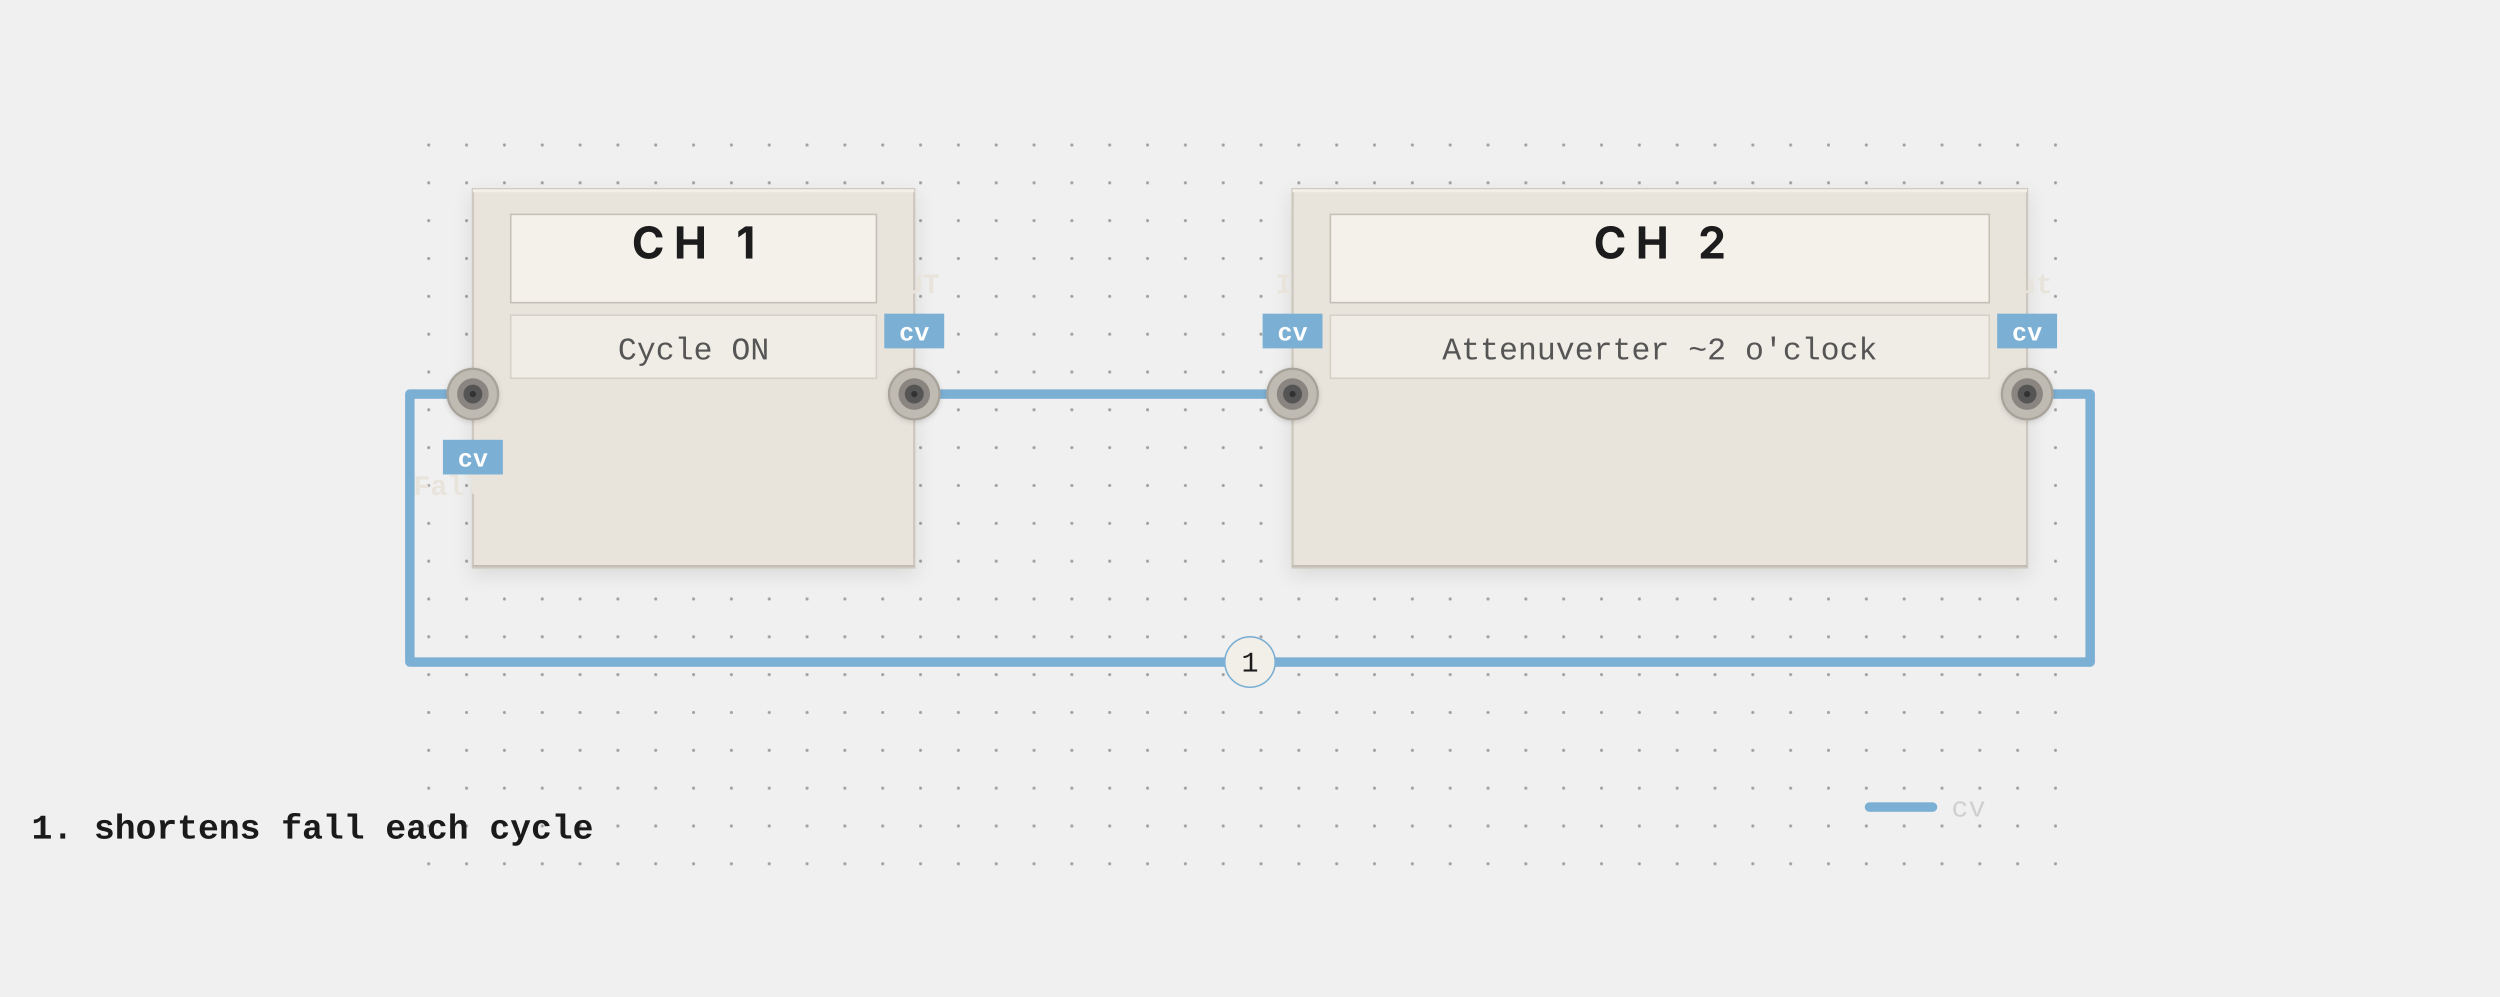
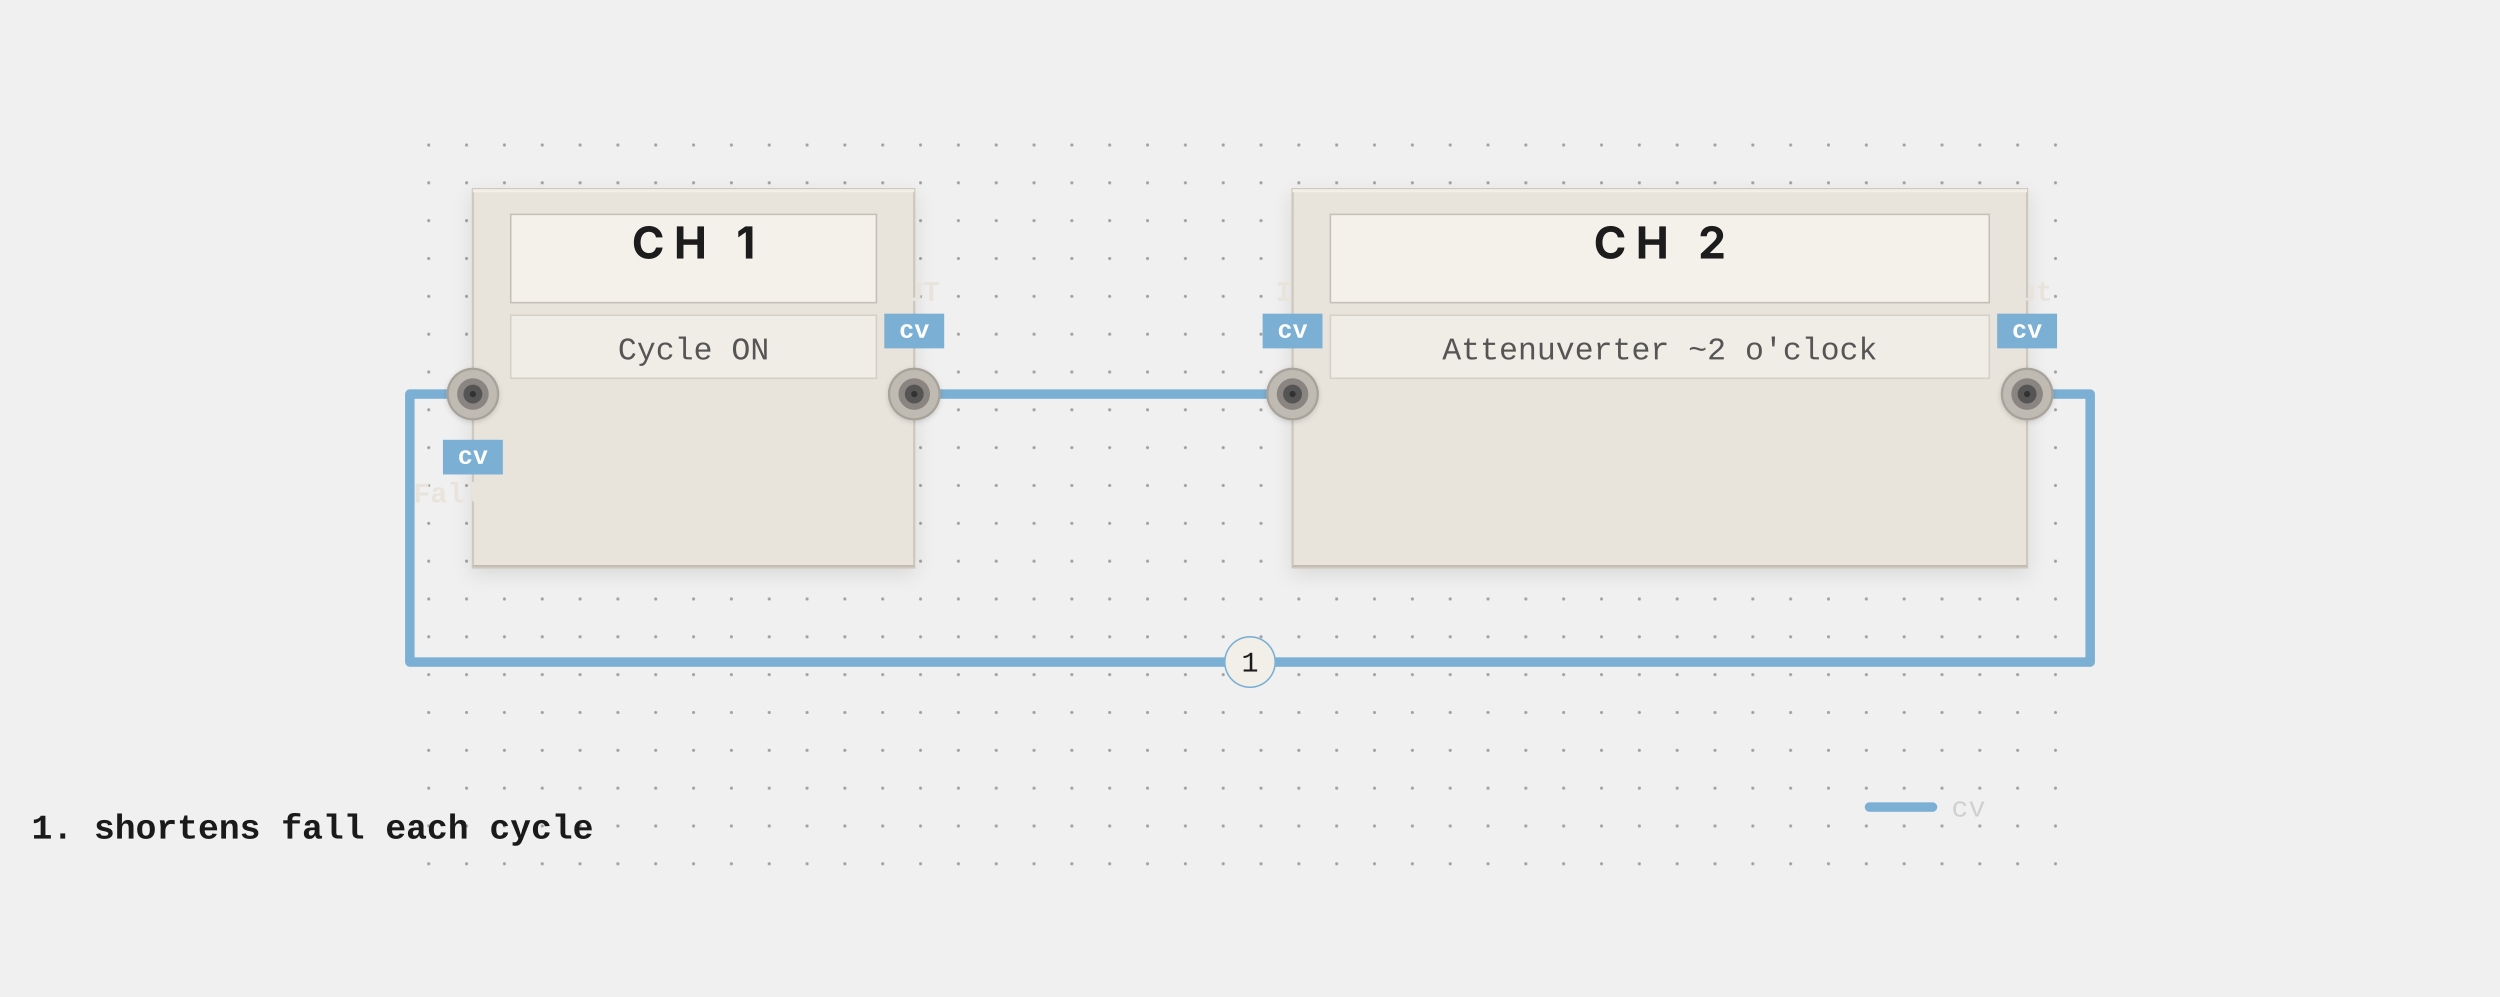
- <svg xmlns="http://www.w3.org/2000/svg" viewBox="-130 -40 793 316" width="100%" data-pf-min-width="793" role="img" aria-labelledby="pf-8682e0-title pf-8682e0-desc">
+ <svg xmlns="http://www.w3.org/2000/svg" viewBox="-130 -40 793 316" width="100%" data-pf-min-width="793" role="img" aria-labelledby="pf-4997da-title pf-4997da-desc">
  <style>@media print { .pf-panel, .pf-jack { filter: none; } }</style>
  <defs>
-     <filter id="pf-8682e0-panel-shadow" x="-20%" y="-20%" width="140%" height="140%">
+     <filter id="pf-4997da-panel-shadow" x="-20%" y="-20%" width="140%" height="140%">
      <feDropShadow dx="0" dy="2" stdDeviation="3" flood-opacity="0.1" />
    </filter>
-     <filter id="pf-8682e0-jack-shadow" x="-20%" y="-20%" width="140%" height="140%">
+     <filter id="pf-4997da-jack-shadow" x="-20%" y="-20%" width="140%" height="140%">
      <feDropShadow dx="0" dy="0.5" stdDeviation="0.8" flood-opacity="0.15" />
    </filter>
-     <pattern id="pf-8682e0-dots" width="12" height="12" patternUnits="userSpaceOnUse">
+     <pattern id="pf-4997da-dots" width="12" height="12" patternUnits="userSpaceOnUse">
      <circle cx="6" cy="6" r="0.5" fill="#555555" opacity="0.5" />
    </pattern>
  </defs>
  <g class="pf-layer-bg">
-     <rect width="533" height="236" fill="url(#pf-8682e0-dots)" />
+     <rect width="533" height="236" fill="url(#pf-4997da-dots)" />
  </g>
  <g class="pf-layer-cables">
    <path d="M 160 85 C 208 85, 232 85, 280 85" stroke="#7bafd4" stroke-width="3" fill="none" stroke-linecap="round" stroke-linejoin="round" data-connection="conn-0" data-signal="cv" />
    <path d="M 513 85 L 533 85 L 533 170 L 0 170 L 0 85 L 20 85" stroke="#7bafd4" stroke-width="3" fill="none" stroke-linecap="round" stroke-linejoin="round" data-connection="conn-1" data-signal="cv" />
    <circle cx="160" cy="85" r="3.5" fill="#6a9ec3" />
    <circle cx="280" cy="85" r="3.5" fill="#6a9ec3" />
    <circle cx="513" cy="85" r="3.5" fill="#6a9ec3" />
    <circle cx="20" cy="85" r="3.5" fill="#6a9ec3" />
  </g>
  <g class="pf-layer-panels">
-     <g data-module="MATHS" filter="url(#pf-8682e0-panel-shadow)">
+     <g data-module="MATHS" filter="url(#pf-4997da-panel-shadow)">
      <rect x="20" y="20" width="140" height="120" fill="#e8e4dc" stroke="#cec8be" stroke-width="0.75" rx="0" />
      <line x1="20" y1="20.5" x2="160" y2="20.5" stroke="#f2efe8" stroke-width="1" />
      <line x1="20" y1="139.5" x2="160" y2="139.5" stroke="#bdb8ae" stroke-width="0.5" />
      <rect x="32" y="28" width="116" height="28" fill="#f4f1ea" stroke="#c5c0b6" stroke-width="0.5" />
      <text x="90" y="42" text-anchor="middle" font-family="system-ui, -apple-system, BlinkMacSystemFont, 'Segoe UI', sans-serif" font-size="14" font-weight="700" fill="#1a1a1a" letter-spacing="3">CH 1</text>
    </g>
-     <g data-module="MATHS" filter="url(#pf-8682e0-panel-shadow)">
+     <g data-module="MATHS" filter="url(#pf-4997da-panel-shadow)">
      <rect x="280" y="20" width="233" height="120" fill="#e8e4dc" stroke="#cec8be" stroke-width="0.75" rx="0" />
      <line x1="280" y1="20.5" x2="513" y2="20.5" stroke="#f2efe8" stroke-width="1" />
      <line x1="280" y1="139.5" x2="513" y2="139.5" stroke="#bdb8ae" stroke-width="0.5" />
      <rect x="292" y="28" width="209" height="28" fill="#f4f1ea" stroke="#c5c0b6" stroke-width="0.5" />
      <text x="396.5" y="42" text-anchor="middle" font-family="system-ui, -apple-system, BlinkMacSystemFont, 'Segoe UI', sans-serif" font-size="14" font-weight="700" fill="#1a1a1a" letter-spacing="3">CH 2</text>
    </g>
  </g>
  <g class="pf-layer-params">
    <rect x="32" y="60" width="116" height="20" fill="#f0ede6" stroke="#d5d0c6" stroke-width="0.5" />
    <text x="90" y="74" text-anchor="middle" font-family="'SF Mono', 'Fira Code', Consolas, 'Courier New', monospace" font-size="10" fill="#555555">Cycle ON</text>
    <rect x="292" y="60" width="209" height="20" fill="#f0ede6" stroke="#d5d0c6" stroke-width="0.5" />
    <text x="396.5" y="74" text-anchor="middle" font-family="'SF Mono', 'Fira Code', Consolas, 'Courier New', monospace" font-size="10" fill="#555555">Attenuverter ~2 o'clock</text>
  </g>
  <g class="pf-layer-jacks">
-     <g data-port="maths--ch-1.fall cv" filter="url(#pf-8682e0-jack-shadow)">
+     <g data-port="maths--ch-1.fall cv" filter="url(#pf-4997da-jack-shadow)">
      <circle cx="20" cy="85" r="8" fill="#c0bbb2" stroke="#a8a39a" stroke-width="0.75" />
      <circle cx="20" cy="85" r="5" fill="#8a8580" />
      <circle cx="20" cy="85" r="3" fill="#555555" />
      <circle cx="20" cy="85" r="1" fill="#333333" />
    </g>
-     <g data-port="maths--ch-1.out" filter="url(#pf-8682e0-jack-shadow)">
+     <g data-port="maths--ch-1.out" filter="url(#pf-4997da-jack-shadow)">
      <circle cx="160" cy="85" r="8" fill="#c0bbb2" stroke="#a8a39a" stroke-width="0.75" />
      <circle cx="160" cy="85" r="5" fill="#8a8580" />
      <circle cx="160" cy="85" r="3" fill="#555555" />
      <circle cx="160" cy="85" r="1" fill="#333333" />
    </g>
-     <g data-port="maths--ch-2.in" filter="url(#pf-8682e0-jack-shadow)">
+     <g data-port="maths--ch-2.in" filter="url(#pf-4997da-jack-shadow)">
      <circle cx="280" cy="85" r="8" fill="#c0bbb2" stroke="#a8a39a" stroke-width="0.75" />
      <circle cx="280" cy="85" r="5" fill="#8a8580" />
      <circle cx="280" cy="85" r="3" fill="#555555" />
      <circle cx="280" cy="85" r="1" fill="#333333" />
    </g>
-     <g data-port="maths--ch-2.out" filter="url(#pf-8682e0-jack-shadow)">
+     <g data-port="maths--ch-2.out" filter="url(#pf-4997da-jack-shadow)">
      <circle cx="513" cy="85" r="8" fill="#c0bbb2" stroke="#a8a39a" stroke-width="0.75" />
      <circle cx="513" cy="85" r="5" fill="#8a8580" />
      <circle cx="513" cy="85" r="3" fill="#555555" />
      <circle cx="513" cy="85" r="1" fill="#333333" />
    </g>
  </g>
  <g class="pf-layer-labels">
-     <text x="20" y="117" font-family="'SF Mono', 'Fira Code', Consolas, 'Courier New', monospace" font-size="9" fill="#e8e4dc" font-weight="600" text-anchor="middle">Fall CV</text>
+     <text x="20" y="117" font-family="'SF Mono', 'Fira Code', Consolas, 'Courier New', monospace" font-size="9" fill="#e8e4dc" font-weight="600" text-anchor="middle" dominant-baseline="central">Fall CV</text>
    <rect class="pf-port-pill" x="10.5" y="99.5" width="19" height="11" rx="0" fill="#7bafd4" data-signal="cv" />
-     <text class="pf-port-pill-text" x="20" y="108" text-anchor="middle" font-family="'SF Mono', 'Fira Code', Consolas, 'Courier New', monospace" font-size="8" fill="#ffffff" font-weight="600">cv</text>
-     <text x="160" y="53" font-family="'SF Mono', 'Fira Code', Consolas, 'Courier New', monospace" font-size="9" fill="#e8e4dc" font-weight="600" text-anchor="middle">OUT</text>
+     <text class="pf-port-pill-text" x="20" y="105" text-anchor="middle" dominant-baseline="central" font-family="'SF Mono', 'Fira Code', Consolas, 'Courier New', monospace" font-size="8" fill="#ffffff" font-weight="600">cv</text>
+     <text x="160" y="53" font-family="'SF Mono', 'Fira Code', Consolas, 'Courier New', monospace" font-size="9" fill="#e8e4dc" font-weight="600" text-anchor="middle" dominant-baseline="central">OUT</text>
    <rect class="pf-port-pill" x="150.5" y="59.5" width="19" height="11" rx="0" fill="#7bafd4" data-signal="cv" />
-     <text class="pf-port-pill-text" x="160" y="68" text-anchor="middle" font-family="'SF Mono', 'Fira Code', Consolas, 'Courier New', monospace" font-size="8" fill="#ffffff" font-weight="600">cv</text>
-     <text x="280" y="53" font-family="'SF Mono', 'Fira Code', Consolas, 'Courier New', monospace" font-size="9" fill="#e8e4dc" font-weight="600" text-anchor="middle">In</text>
+     <text class="pf-port-pill-text" x="160" y="65" text-anchor="middle" dominant-baseline="central" font-family="'SF Mono', 'Fira Code', Consolas, 'Courier New', monospace" font-size="8" fill="#ffffff" font-weight="600">cv</text>
+     <text x="280" y="53" font-family="'SF Mono', 'Fira Code', Consolas, 'Courier New', monospace" font-size="9" fill="#e8e4dc" font-weight="600" text-anchor="middle" dominant-baseline="central">In</text>
    <rect class="pf-port-pill" x="270.5" y="59.5" width="19" height="11" rx="0" fill="#7bafd4" data-signal="cv" />
-     <text class="pf-port-pill-text" x="280" y="68" text-anchor="middle" font-family="'SF Mono', 'Fira Code', Consolas, 'Courier New', monospace" font-size="8" fill="#ffffff" font-weight="600">cv</text>
-     <text x="513" y="53" font-family="'SF Mono', 'Fira Code', Consolas, 'Courier New', monospace" font-size="9" fill="#e8e4dc" font-weight="600" text-anchor="middle">Out</text>
+     <text class="pf-port-pill-text" x="280" y="65" text-anchor="middle" dominant-baseline="central" font-family="'SF Mono', 'Fira Code', Consolas, 'Courier New', monospace" font-size="8" fill="#ffffff" font-weight="600">cv</text>
+     <text x="513" y="53" font-family="'SF Mono', 'Fira Code', Consolas, 'Courier New', monospace" font-size="9" fill="#e8e4dc" font-weight="600" text-anchor="middle" dominant-baseline="central">Out</text>
    <rect class="pf-port-pill" x="503.5" y="59.5" width="19" height="11" rx="0" fill="#7bafd4" data-signal="cv" />
-     <text class="pf-port-pill-text" x="513" y="68" text-anchor="middle" font-family="'SF Mono', 'Fira Code', Consolas, 'Courier New', monospace" font-size="8" fill="#ffffff" font-weight="600">cv</text>
+     <text class="pf-port-pill-text" x="513" y="65" text-anchor="middle" dominant-baseline="central" font-family="'SF Mono', 'Fira Code', Consolas, 'Courier New', monospace" font-size="8" fill="#ffffff" font-weight="600">cv</text>
  </g>
  <g class="pf-layer-annotations">
    <circle cx="266.5" cy="170" r="8" fill="#f2efe8" stroke="#7bafd4" stroke-width="0.5" data-annotation-marker="1" />
    <text x="266.5" y="173" text-anchor="middle" font-family="'SF Mono', 'Fira Code', Consolas, 'Courier New', monospace" font-size="9" fill="#1a1a1a">1</text>
    <text x="-120" y="226" font-family="'SF Mono', 'Fira Code', Consolas, 'Courier New', monospace" font-size="11" font-weight="600" fill="#1a1a1a">1. shortens fall each cycle</text>
  </g>
  <g class="pf-layer-legend">
    <g transform="translate(463, 216)">
      <line x1="0" y1="0" x2="20" y2="0" stroke="#7bafd4" stroke-width="3" stroke-linecap="round" />
      <text x="26" y="3" font-family="'SF Mono', 'Fira Code', Consolas, 'Courier New', monospace" font-size="9" fill="#d0d0d0">cv</text>
    </g>
  </g>
</svg>
